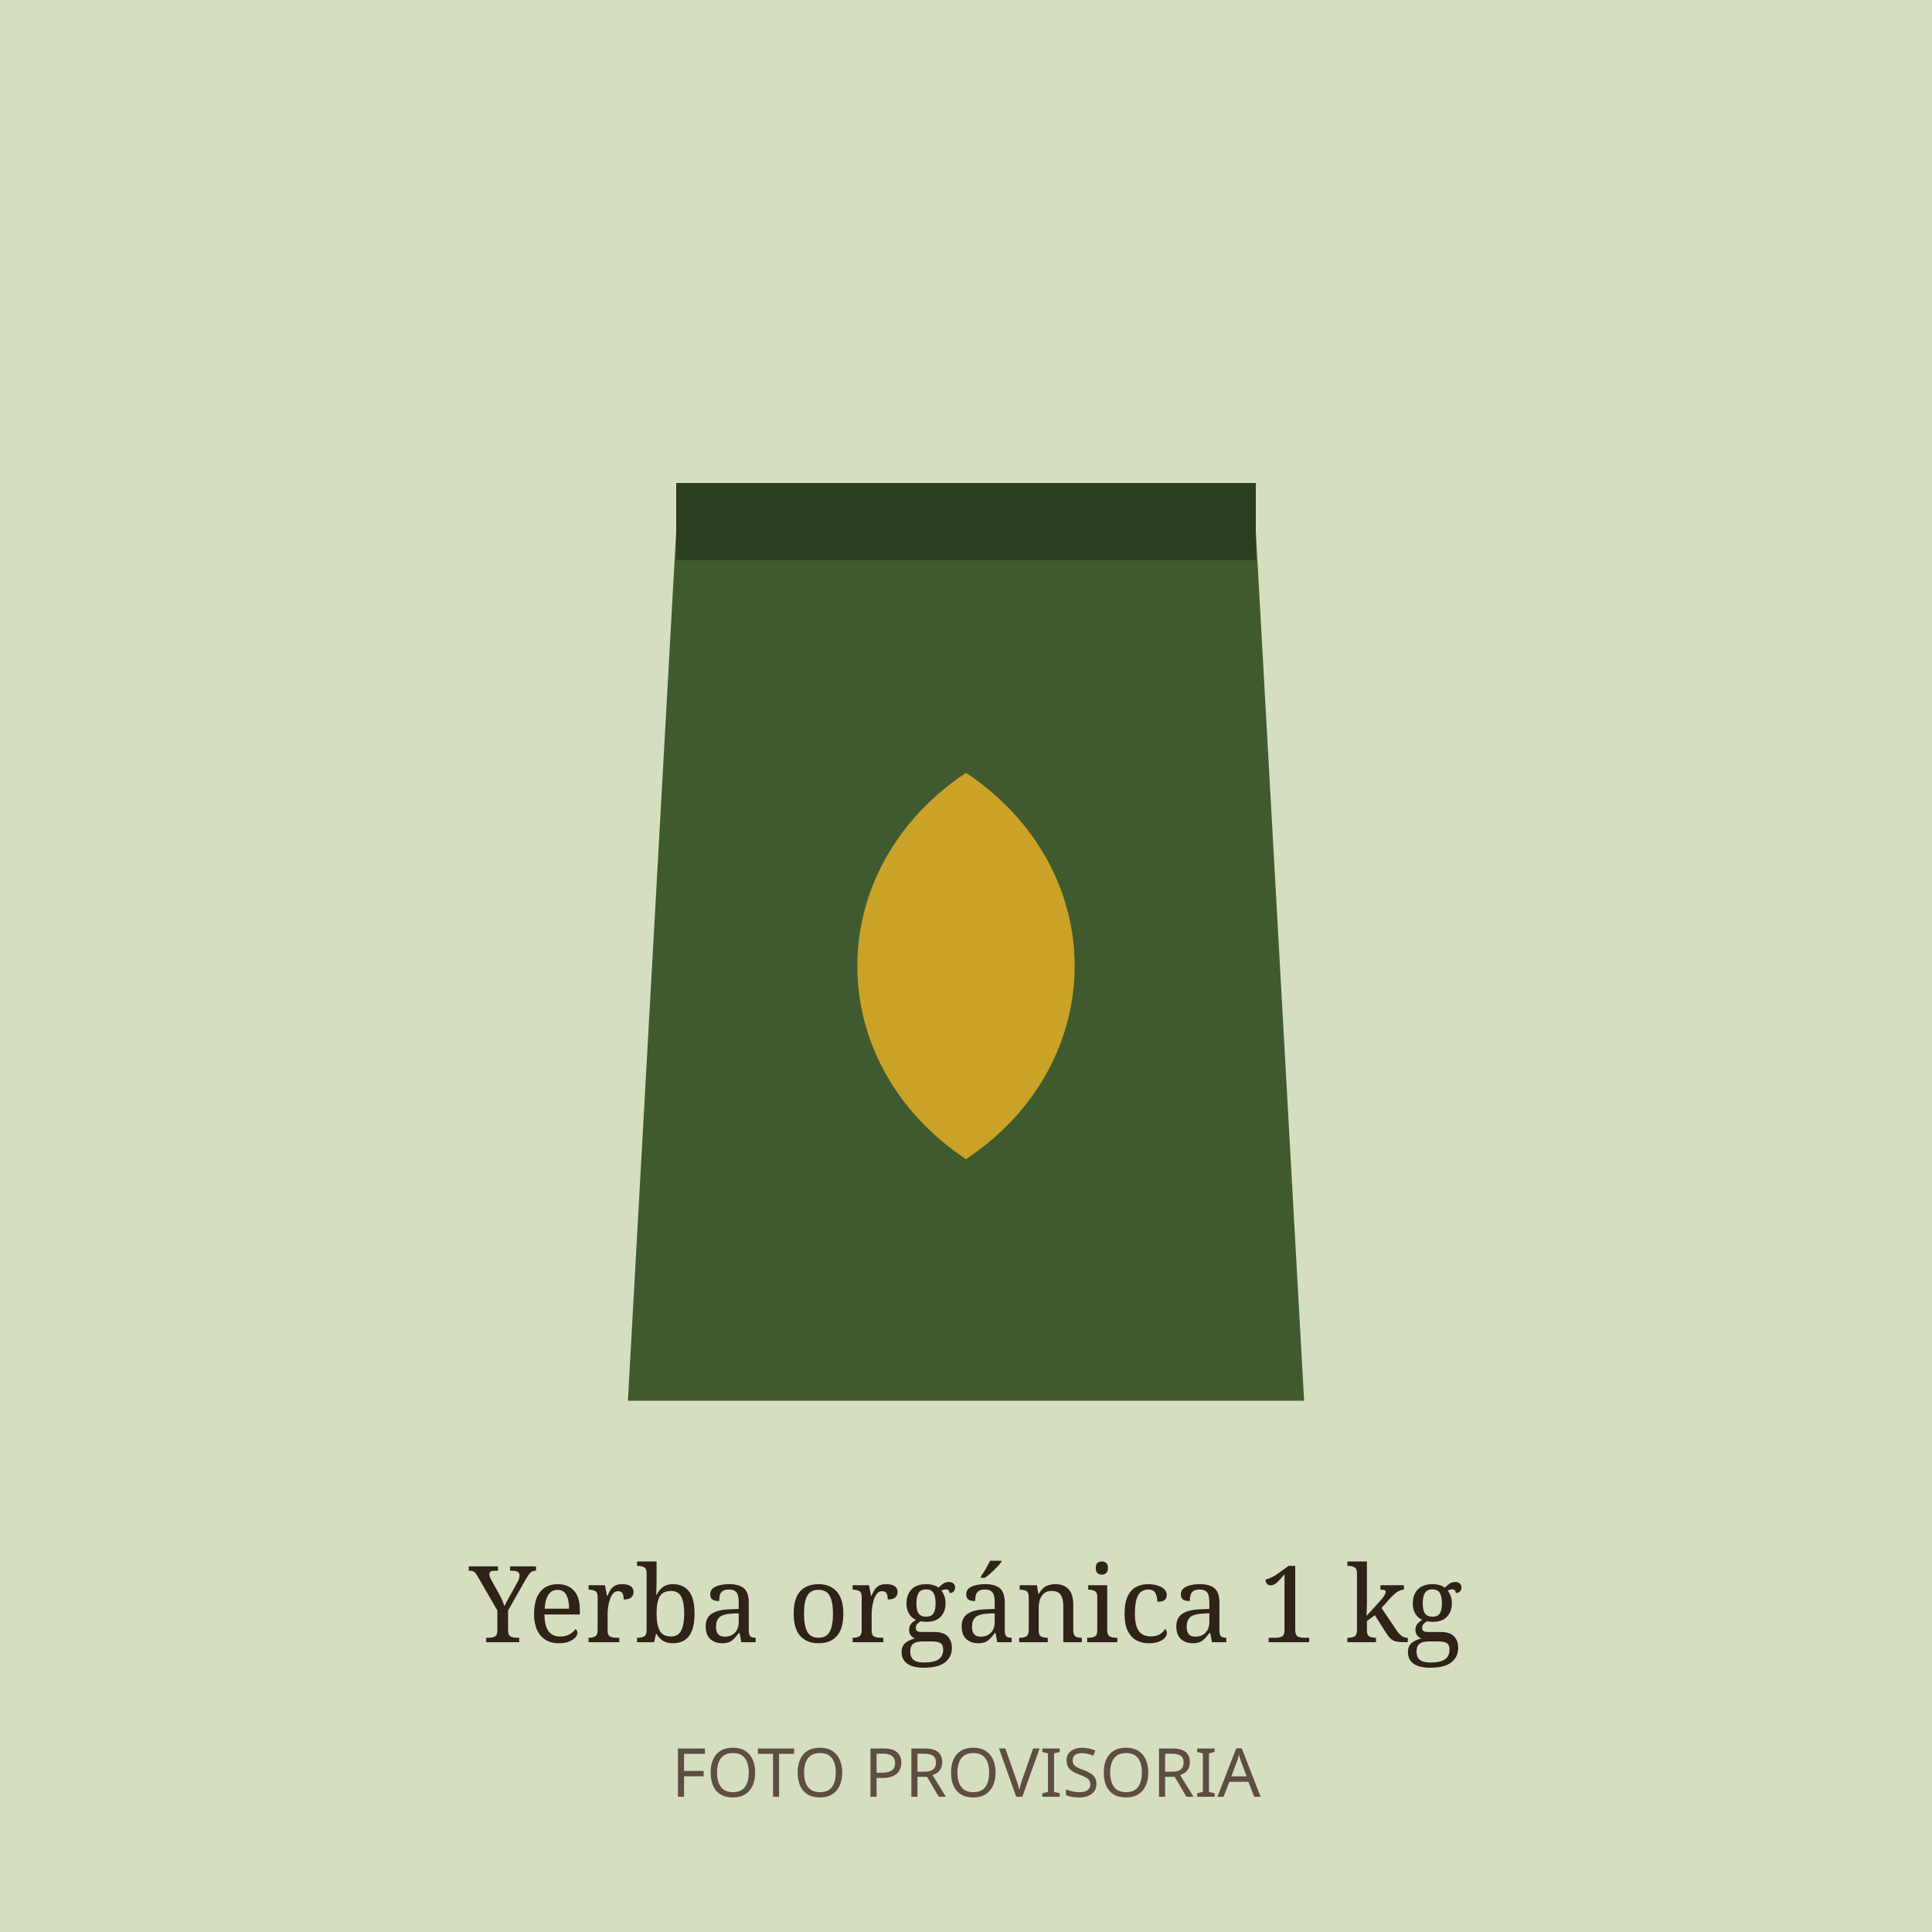
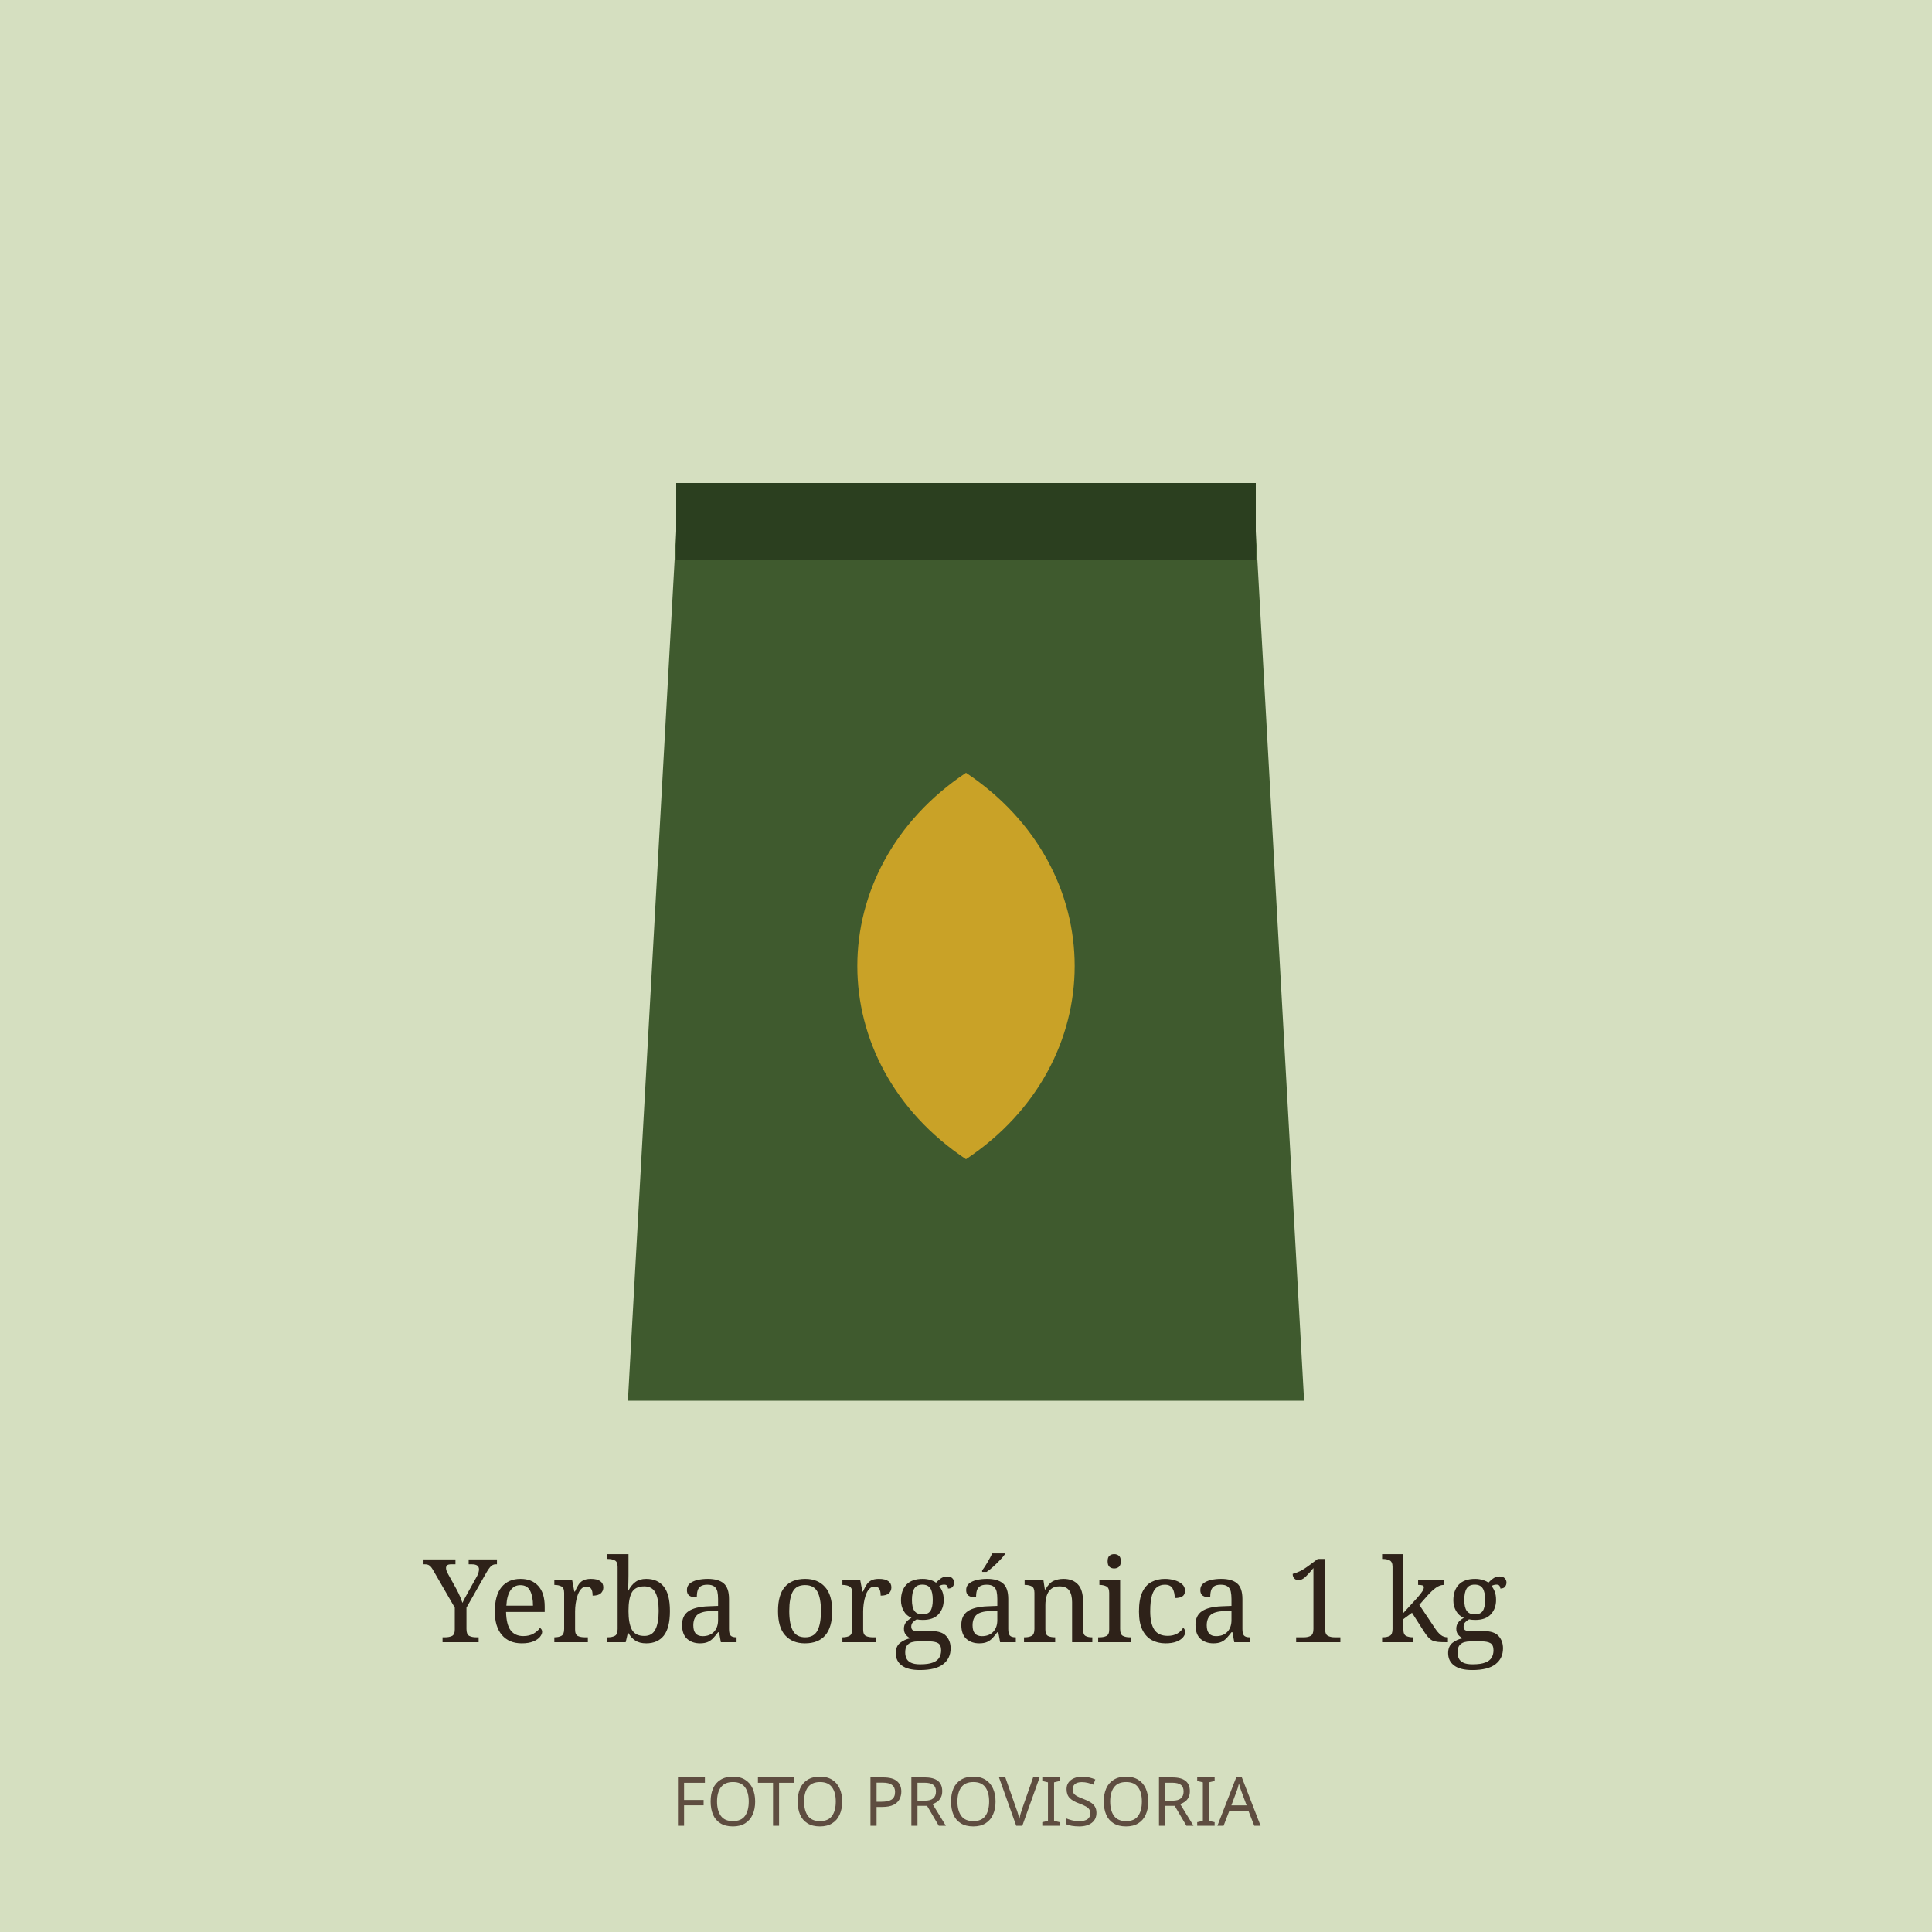
<svg xmlns="http://www.w3.org/2000/svg" viewBox="0 0 400 400" width="400" height="400">
  <rect width="400" height="400" fill="#d5dfc0" />
  <path d="M140 110h120l10 180h-140z" fill="#3f5a2e" />
  <rect x="140" y="100" width="120" height="16" fill="#2b3f1f" />
  <path d="M200 160c-30 20-30 60 0 80 30-20 30-60 0-80z" fill="#c9a227" />
-   <text x="200" y="340" text-anchor="middle" font-family="Georgia, serif" font-size="22" fill="#2e2219">Yerba orgánica 1 kg</text>
-   <text x="200" y="372" text-anchor="middle" font-family="sans-serif" font-size="14" fill="#5e4d40">FOTO PROVISORIA</text>
+   <text x="200" y="340" text-anchor="middle" font-family="Georgia, serif" font-size="24" fill="#2e2219">
+     <tspan x="200" dy="0">Yerba orgánica 1 kg</tspan>
+   </text>
+   <text x="200" y="378" text-anchor="middle" font-family="sans-serif" font-size="14" fill="#5e4d40">FOTO PROVISORIA</text>
</svg>
